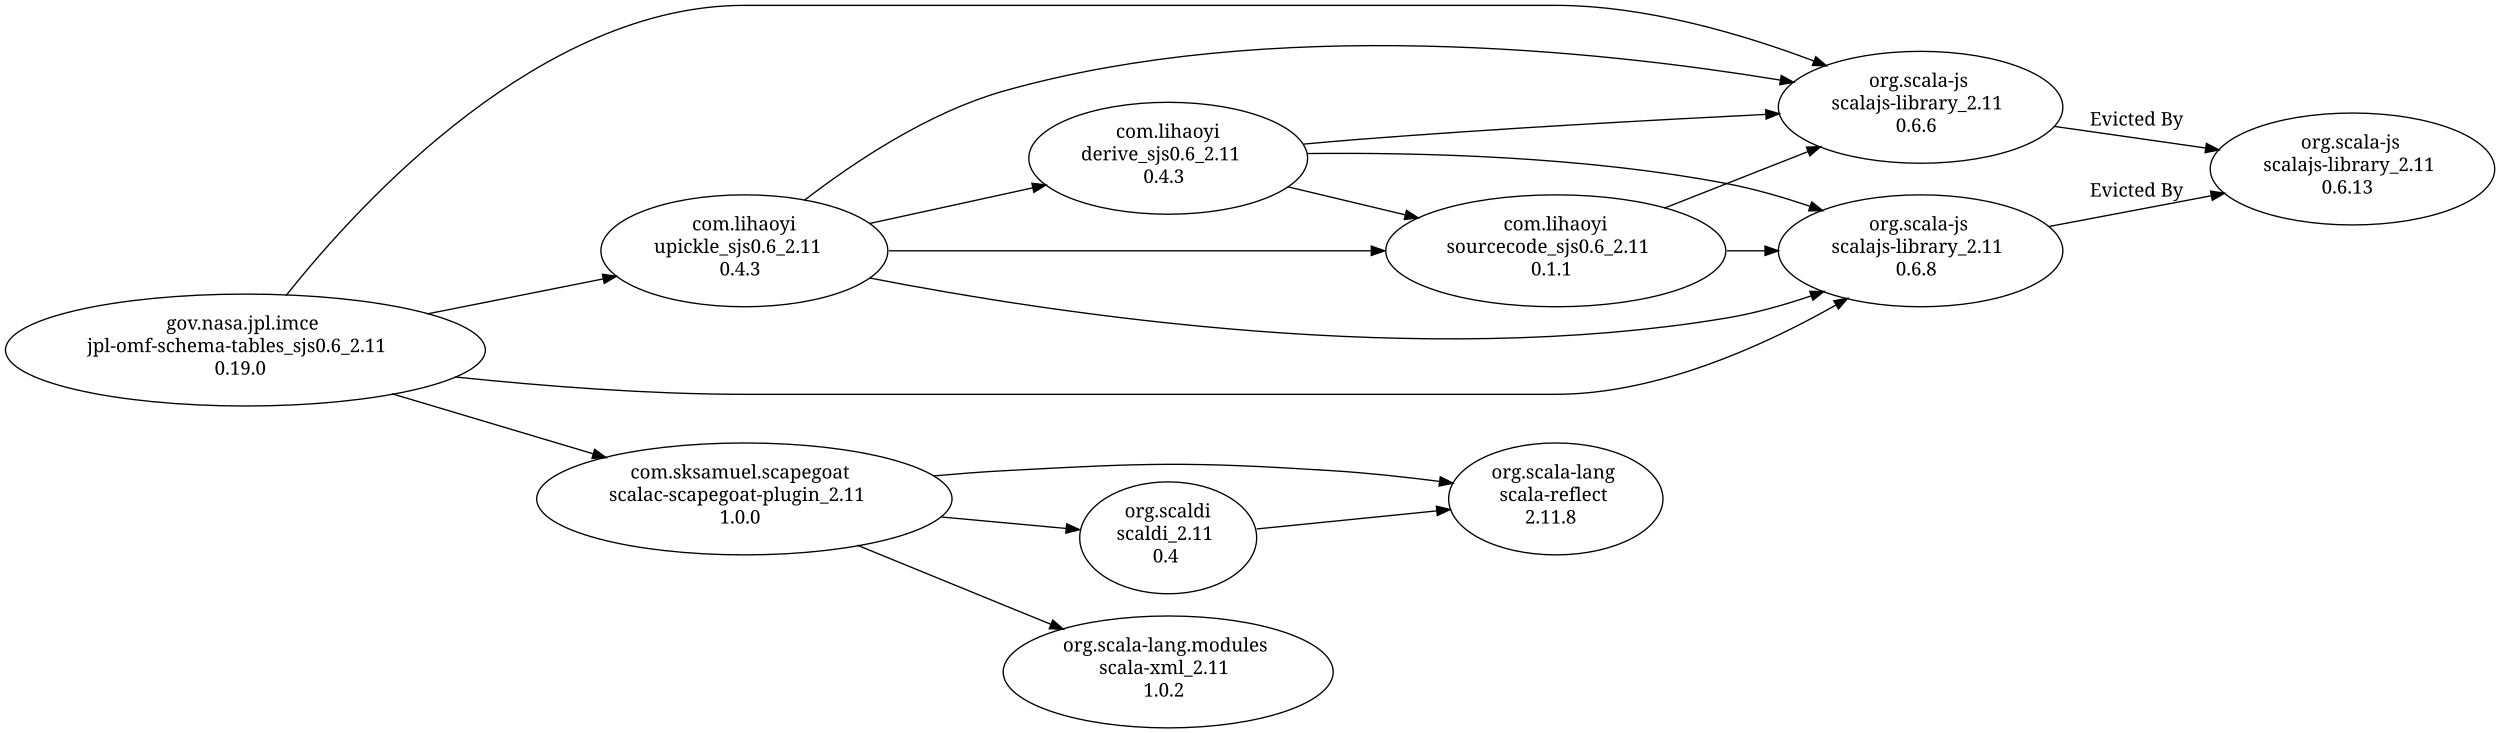
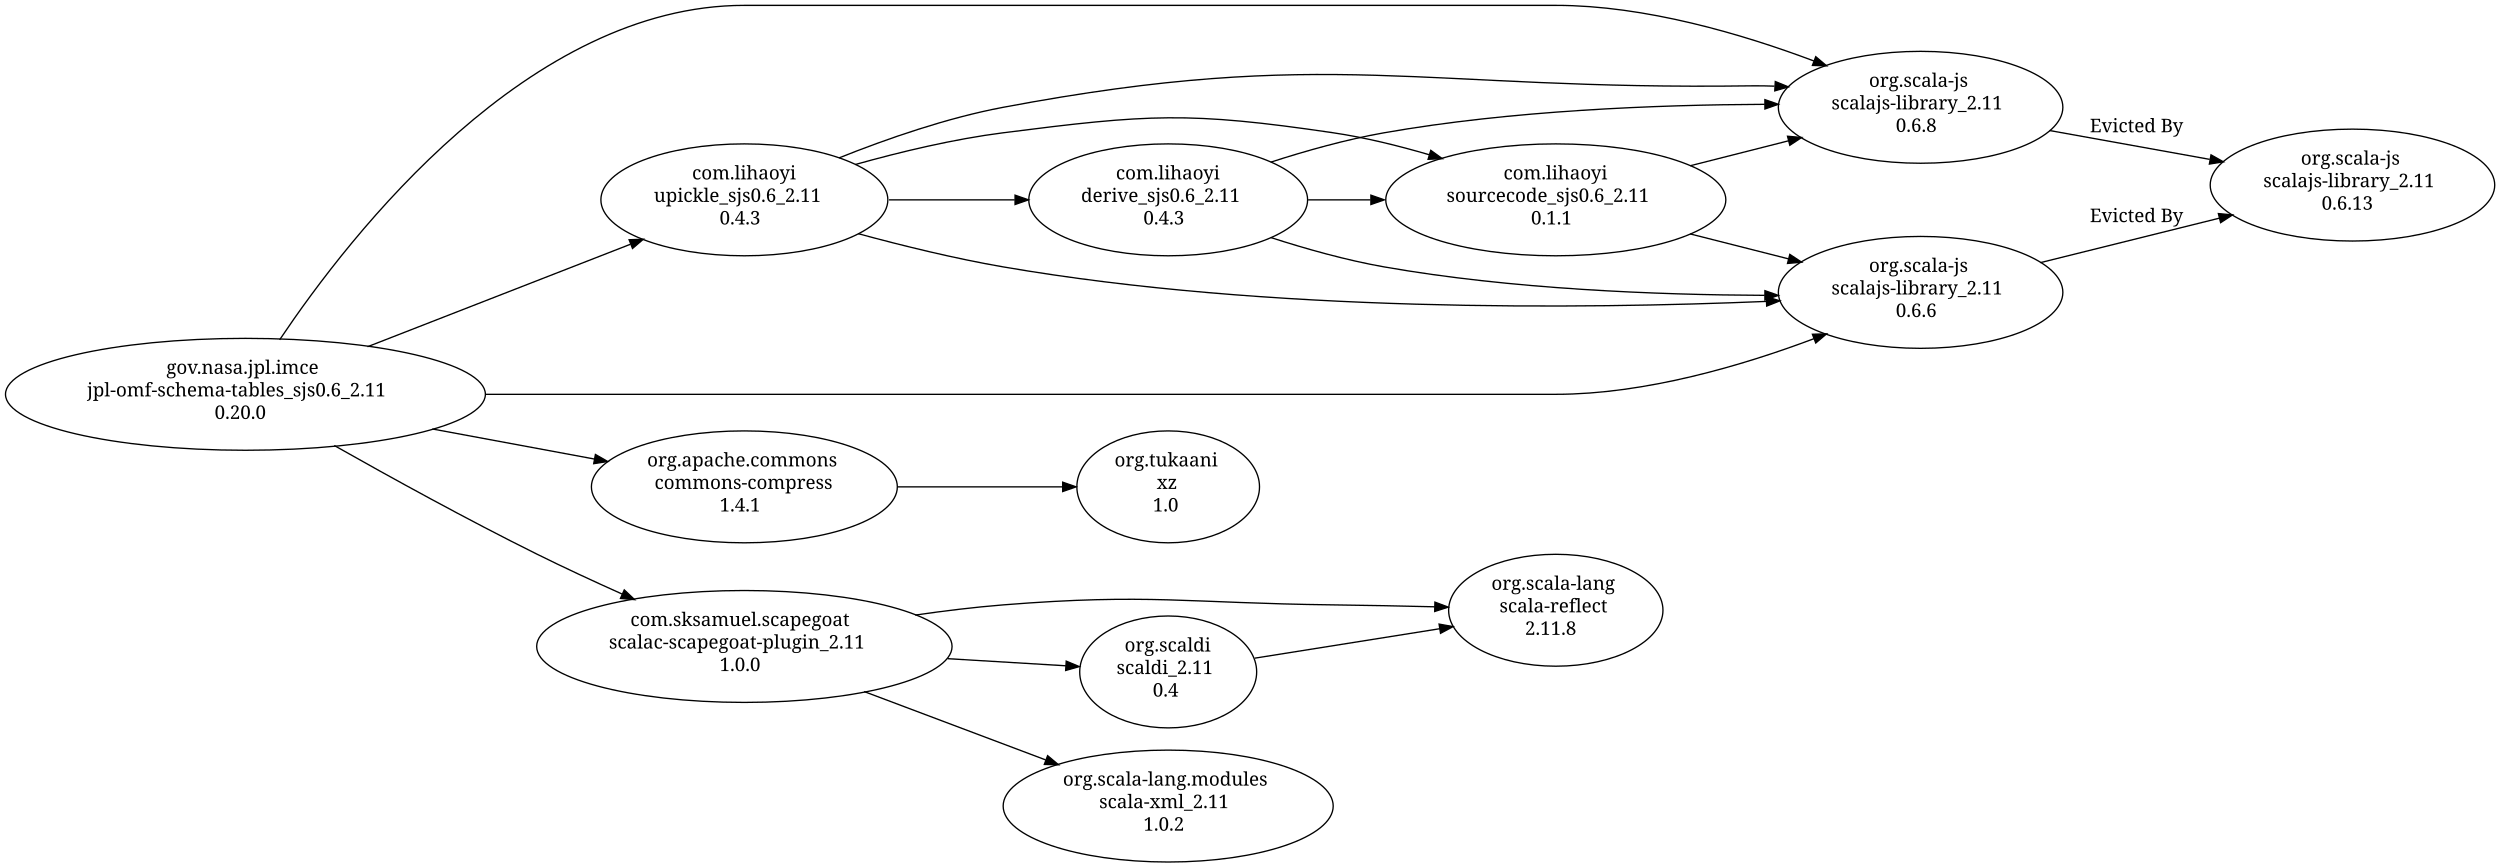
- <svg xmlns="http://www.w3.org/2000/svg" width="1864pt" height="546pt" viewBox="0.00 0.00 1864.00 546.00">
-   <g id="graph1" class="graph" transform="scale(1 1) rotate(0) translate(4 542)">
-     <polygon fill="white" stroke="white" points="-4,5 -4,-542 1861,-542 1861,5 -4,5" />
+ <svg xmlns="http://www.w3.org/2000/svg" width="1864pt" height="646pt" viewBox="0.00 0.00 1864.00 646.00">
+   <g id="graph1" class="graph" transform="scale(1 1) rotate(0) translate(4 642)">
+     <polygon fill="white" stroke="white" points="-4,5 -4,-642 1861,-642 1861,5 -4,5" />
    <g id="node1" class="node">
-       <ellipse fill="none" stroke="black" cx="179" cy="-281" rx="178.898" ry="41.719" />
-       <text text-anchor="start" x="120" y="-296.233" font-family="Times Roman,serif" font-size="14.00">gov.nasa.jpl.imce</text>
-       <text text-anchor="start" x="61" y="-279.433" font-family="Times Roman,serif" font-size="14.00">jpl-omf-schema-tables_sjs0.6_2.11</text>
-       <text text-anchor="start" x="156" y="-262.633" font-family="Times Roman,serif" font-size="14.00">0.19.0</text>
+       <ellipse fill="none" stroke="black" cx="179" cy="-348" rx="178.898" ry="41.719" />
+       <text text-anchor="start" x="120" y="-363.233" font-family="Times Roman,serif" font-size="14.00">gov.nasa.jpl.imce</text>
+       <text text-anchor="start" x="61" y="-346.433" font-family="Times Roman,serif" font-size="14.00">jpl-omf-schema-tables_sjs0.6_2.11</text>
+       <text text-anchor="start" x="156" y="-329.633" font-family="Times Roman,serif" font-size="14.00">0.20.0</text>
    </g>
    <g id="node2" class="node">
-       <ellipse fill="none" stroke="black" cx="551" cy="-355" rx="106.98" ry="41.719" />
-       <text text-anchor="start" x="512" y="-370.233" font-family="Times Roman,serif" font-size="14.00">com.lihaoyi</text>
-       <text text-anchor="start" x="483.5" y="-353.433" font-family="Times Roman,serif" font-size="14.00">upickle_sjs0.6_2.11</text>
-       <text text-anchor="start" x="532.5" y="-336.633" font-family="Times Roman,serif" font-size="14.00">0.4.3</text>
+       <ellipse fill="none" stroke="black" cx="551" cy="-493" rx="106.98" ry="41.719" />
+       <text text-anchor="start" x="512" y="-508.233" font-family="Times Roman,serif" font-size="14.00">com.lihaoyi</text>
+       <text text-anchor="start" x="483.5" y="-491.433" font-family="Times Roman,serif" font-size="14.00">upickle_sjs0.6_2.11</text>
+       <text text-anchor="start" x="532.5" y="-474.633" font-family="Times Roman,serif" font-size="14.00">0.4.3</text>
    </g>
    <g id="edge2" class="edge">
-       <path fill="none" stroke="black" d="M314.353,-307.925C357.63,-316.534 404.868,-325.931 445.678,-334.049" />
-       <polygon fill="black" stroke="black" points="445.145,-337.511 455.636,-336.03 446.511,-330.646 445.145,-337.511" />
+       <path fill="none" stroke="black" d="M270.001,-383.471C329.803,-406.781 407.515,-437.072 466.052,-459.889" />
+       <polygon fill="black" stroke="black" points="465.056,-463.257 475.644,-463.627 467.598,-456.735 465.056,-463.257" />
+     </g>
+     <g id="node5" class="node">
+       <ellipse fill="none" stroke="black" cx="551" cy="-279" rx="114.051" ry="41.719" />
+       <text text-anchor="start" x="478.5" y="-294.233" font-family="Times Roman,serif" font-size="14.00">org.apache.commons</text>
+       <text text-anchor="start" x="484" y="-277.433" font-family="Times Roman,serif" font-size="14.00">commons-compress</text>
+       <text text-anchor="start" x="532.5" y="-260.633" font-family="Times Roman,serif" font-size="14.00">1.4.1</text>
+     </g>
+     <g id="edge10" class="edge">
+       <path fill="none" stroke="black" d="M318.313,-322.16C358.17,-314.767 401.086,-306.807 439.074,-299.76" />
+       <polygon fill="black" stroke="black" points="439.94,-303.16 449.134,-297.894 438.664,-296.277 439.94,-303.16" />
+     </g>
+     <g id="node8" class="node">
+       <ellipse fill="none" stroke="black" cx="1428" cy="-424" rx="106.066" ry="41.719" />
+       <text text-anchor="start" x="1389.5" y="-439.233" font-family="Times Roman,serif" font-size="14.00">org.scala-js</text>
+       <text text-anchor="start" x="1361.5" y="-422.433" font-family="Times Roman,serif" font-size="14.00">scalajs-library_2.11</text>
+       <text text-anchor="start" x="1409.5" y="-405.633" font-family="Times Roman,serif" font-size="14.00">0.6.6</text>
+     </g>
+     <g id="edge16" class="edge">
+       <path fill="none" stroke="black" d="M358.279,-348C419.421,-348 488.193,-348 551,-348 551,-348 551,-348 1156,-348 1222.61,-348 1295.11,-369.4 1348.5,-389.489" />
+       <polygon fill="black" stroke="black" points="1347.32,-392.782 1357.91,-393.088 1349.82,-386.245 1347.32,-392.782" />
+     </g>
+     <g id="node9" class="node">
+       <ellipse fill="none" stroke="black" cx="1428" cy="-562" rx="106.066" ry="41.719" />
+       <text text-anchor="start" x="1389.5" y="-577.233" font-family="Times Roman,serif" font-size="14.00">org.scala-js</text>
+       <text text-anchor="start" x="1361.5" y="-560.433" font-family="Times Roman,serif" font-size="14.00">scalajs-library_2.11</text>
+       <text text-anchor="start" x="1409.5" y="-543.633" font-family="Times Roman,serif" font-size="14.00">0.6.8</text>
+     </g>
+     <g id="edge24" class="edge">
+       <path fill="none" stroke="black" d="M204.48,-388.629C258.043,-468.441 390.702,-638 551,-638 551,-638 551,-638 1156,-638 1222.61,-638 1295.11,-616.6 1348.5,-596.511" />
+       <polygon fill="black" stroke="black" points="1349.82,-599.755 1357.91,-592.912 1347.32,-593.218 1349.82,-599.755" />
+     </g>
+     <g id="node11" class="node">
+       <ellipse fill="none" stroke="black" cx="551" cy="-160" rx="154.856" ry="41.719" />
+       <text text-anchor="start" x="466" y="-175.233" font-family="Times Roman,serif" font-size="14.00">com.sksamuel.scapegoat</text>
+       <text text-anchor="start" x="450" y="-158.433" font-family="Times Roman,serif" font-size="14.00">scalac-scapegoat-plugin_2.11</text>
+       <text text-anchor="start" x="532.5" y="-141.633" font-family="Times Roman,serif" font-size="14.00">1.0.0</text>
+     </g>
+     <g id="edge34" class="edge">
+       <path fill="none" stroke="black" d="M245.208,-309.833C287.804,-285.743 344.608,-254.476 396,-229 416.46,-218.858 438.744,-208.53 459.869,-199.06" />
+       <polygon fill="black" stroke="black" points="461.455,-202.185 469.162,-194.915 458.604,-195.792 461.455,-202.185" />
+     </g>
+     <g id="node3" class="node">
+       <ellipse fill="none" stroke="black" cx="867" cy="-493" rx="103.945" ry="41.719" />
+       <text text-anchor="start" x="828" y="-508.233" font-family="Times Roman,serif" font-size="14.00">com.lihaoyi</text>
+       <text text-anchor="start" x="802" y="-491.433" font-family="Times Roman,serif" font-size="14.00">derive_sjs0.6_2.11</text>
+       <text text-anchor="start" x="848.5" y="-474.633" font-family="Times Roman,serif" font-size="14.00">0.4.3</text>
+     </g>
+     <g id="edge4" class="edge">
+       <path fill="none" stroke="black" d="M658.865,-493C689.065,-493 721.991,-493 752.557,-493" />
+       <polygon fill="black" stroke="black" points="752.825,-496.5 762.825,-493 752.825,-489.5 752.825,-496.5" />
+     </g>
+     <g id="node4" class="node">
+       <ellipse fill="none" stroke="black" cx="1156" cy="-493" rx="126.78" ry="41.719" />
+       <text text-anchor="start" x="1117" y="-508.233" font-family="Times Roman,serif" font-size="14.00">com.lihaoyi</text>
+       <text text-anchor="start" x="1074.5" y="-491.433" font-family="Times Roman,serif" font-size="14.00">sourcecode_sjs0.6_2.11</text>
+       <text text-anchor="start" x="1137.5" y="-474.633" font-family="Times Roman,serif" font-size="14.00">0.1.1</text>
+     </g>
+     <g id="edge8" class="edge">
+       <path fill="none" stroke="black" d="M633.698,-519.339C667.517,-528.815 707.261,-538.318 744,-543 852.456,-556.821 881.834,-558.936 990,-543 1013.58,-539.526 1038.45,-533.417 1061.57,-526.636" />
+       <polygon fill="black" stroke="black" points="1062.79,-529.924 1071.36,-523.694 1060.77,-523.22 1062.79,-529.924" />
+     </g>
+     <g id="edge20" class="edge">
+       <path fill="none" stroke="black" d="M635.847,-467.776C669.28,-458.692 708.184,-449.172 744,-443 941.73,-408.926 1176.28,-411.543 1313,-417.268" />
+       <polygon fill="black" stroke="black" points="1312.94,-420.769 1323.08,-417.703 1313.24,-413.775 1312.94,-420.769" />
+     </g>
+     <g id="edge28" class="edge">
+       <path fill="none" stroke="black" d="M621.455,-524.224C657.381,-538.579 702.211,-554.136 744,-562 987.822,-607.884 1053.92,-574.444 1302,-578 1307.58,-578.08 1313.29,-577.988 1319.05,-577.757" />
+       <polygon fill="black" stroke="black" points="1319.65,-581.229 1329.45,-577.197 1319.27,-574.239 1319.65,-581.229" />
+     </g>
+     <g id="edge6" class="edge">
+       <path fill="none" stroke="black" d="M971.336,-493C986.455,-493 1002.21,-493 1017.87,-493" />
+       <polygon fill="black" stroke="black" points="1018.14,-496.5 1028.14,-493 1018.14,-489.5 1018.14,-496.5" />
+     </g>
+     <g id="edge18" class="edge">
+       <path fill="none" stroke="black" d="M943.408,-464.924C969.845,-456.38 999.896,-447.948 1028,-443 1122.55,-426.352 1231.49,-422.136 1311.78,-421.784" />
+       <polygon fill="black" stroke="black" points="1311.93,-425.284 1321.92,-421.759 1311.91,-418.284 1311.93,-425.284" />
+     </g>
+     <g id="edge26" class="edge">
+       <path fill="none" stroke="black" d="M943.408,-521.076C969.845,-529.62 999.896,-538.052 1028,-543 1122.55,-559.648 1231.49,-563.864 1311.78,-564.216" />
+       <polygon fill="black" stroke="black" points="1311.91,-567.716 1321.92,-564.241 1311.93,-560.716 1311.91,-567.716" />
+     </g>
+     <g id="edge14" class="edge">
+       <path fill="none" stroke="black" d="M1256.12,-467.601C1280.09,-461.522 1305.65,-455.037 1329.54,-448.977" />
+       <polygon fill="black" stroke="black" points="1330.48,-452.35 1339.31,-446.498 1328.76,-445.565 1330.48,-452.35" />
+     </g>
+     <g id="edge22" class="edge">
+       <path fill="none" stroke="black" d="M1256.12,-518.399C1280.09,-524.478 1305.65,-530.963 1329.54,-537.023" />
+       <polygon fill="black" stroke="black" points="1328.76,-540.435 1339.31,-539.502 1330.48,-533.65 1328.76,-540.435" />
    </g>
    <g id="node6" class="node">
-       <ellipse fill="none" stroke="black" cx="1428" cy="-462" rx="106.066" ry="41.719" />
-       <text text-anchor="start" x="1389.5" y="-477.233" font-family="Times Roman,serif" font-size="14.00">org.scala-js</text>
-       <text text-anchor="start" x="1361.5" y="-460.433" font-family="Times Roman,serif" font-size="14.00">scalajs-library_2.11</text>
-       <text text-anchor="start" x="1409.5" y="-443.633" font-family="Times Roman,serif" font-size="14.00">0.6.6</text>
+       <ellipse fill="none" stroke="black" cx="867" cy="-279" rx="68.089" ry="41.719" />
+       <text text-anchor="start" x="827" y="-294.233" font-family="Times Roman,serif" font-size="14.00">org.tukaani</text>
+       <text text-anchor="start" x="858.5" y="-277.433" font-family="Times Roman,serif" font-size="14.00">xz</text>
+       <text text-anchor="start" x="855.5" y="-260.633" font-family="Times Roman,serif" font-size="14.00">1.0</text>
    </g>
    <g id="edge12" class="edge">
-       <path fill="none" stroke="black" d="M209.091,-321.439C266.742,-393.814 400.482,-538 551,-538 551,-538 551,-538 1156,-538 1222.61,-538 1295.11,-516.6 1348.5,-496.511" />
-       <polygon fill="black" stroke="black" points="1349.82,-499.755 1357.91,-492.912 1347.32,-493.218 1349.82,-499.755" />
+       <path fill="none" stroke="black" d="M665.53,-279C706.215,-279 751.071,-279 788.109,-279" />
+       <polygon fill="black" stroke="black" points="788.338,-282.5 798.338,-279 788.338,-275.5 788.338,-282.5" />
    </g>
    <g id="node7" class="node">
-       <ellipse fill="none" stroke="black" cx="1428" cy="-355" rx="106.066" ry="41.719" />
-       <text text-anchor="start" x="1389.5" y="-370.233" font-family="Times Roman,serif" font-size="14.00">org.scala-js</text>
-       <text text-anchor="start" x="1361.5" y="-353.433" font-family="Times Roman,serif" font-size="14.00">scalajs-library_2.11</text>
-       <text text-anchor="start" x="1409.5" y="-336.633" font-family="Times Roman,serif" font-size="14.00">0.6.8</text>
+       <ellipse fill="none" stroke="black" cx="1750" cy="-504" rx="106.066" ry="41.719" />
+       <text text-anchor="start" x="1711.5" y="-519.233" font-family="Times Roman,serif" font-size="14.00">org.scala-js</text>
+       <text text-anchor="start" x="1683.5" y="-502.433" font-family="Times Roman,serif" font-size="14.00">scalajs-library_2.11</text>
+       <text text-anchor="start" x="1727" y="-485.633" font-family="Times Roman,serif" font-size="14.00">0.6.13</text>
    </g>
-     <g id="edge20" class="edge">
-       <path fill="none" stroke="black" d="M335.292,-260.948C401.682,-254.038 480.004,-248 551,-248 551,-248 551,-248 1156,-248 1231.71,-248 1311.56,-284.342 1365,-314.666" />
-       <polygon fill="black" stroke="black" points="1363.27,-317.706 1373.68,-319.668 1366.76,-311.641 1363.27,-317.706" />
+     <g id="edge40" class="edge">
+       <path fill="none" stroke="black" d="M1517.27,-446.178C1558.71,-456.474 1608.12,-468.75 1650.73,-479.337" />
+       <polygon fill="black" stroke="black" points="1650.01,-482.764 1660.56,-481.779 1651.7,-475.971 1650.01,-482.764" />
+       <text text-anchor="middle" x="1589" y="-476.4" font-family="Times Roman,serif" font-size="14.00">Evicted By</text>
    </g>
-     <g id="node9" class="node">
-       <ellipse fill="none" stroke="black" cx="551" cy="-170" rx="154.856" ry="41.719" />
-       <text text-anchor="start" x="466" y="-185.233" font-family="Times Roman,serif" font-size="14.00">com.sksamuel.scapegoat</text>
-       <text text-anchor="start" x="450" y="-168.433" font-family="Times Roman,serif" font-size="14.00">scalac-scapegoat-plugin_2.11</text>
-       <text text-anchor="start" x="532.5" y="-151.633" font-family="Times Roman,serif" font-size="14.00">1.0.0</text>
-     </g>
-     <g id="edge30" class="edge">
-       <path fill="none" stroke="black" d="M288.099,-248.446C335.333,-234.352 390.598,-217.862 438.235,-203.648" />
-       <polygon fill="black" stroke="black" points="439.385,-206.957 447.967,-200.744 437.384,-200.249 439.385,-206.957" />
-     </g>
-     <g id="node3" class="node">
-       <ellipse fill="none" stroke="black" cx="867" cy="-424" rx="103.945" ry="41.719" />
-       <text text-anchor="start" x="828" y="-439.233" font-family="Times Roman,serif" font-size="14.00">com.lihaoyi</text>
-       <text text-anchor="start" x="802" y="-422.433" font-family="Times Roman,serif" font-size="14.00">derive_sjs0.6_2.11</text>
-       <text text-anchor="start" x="848.5" y="-405.633" font-family="Times Roman,serif" font-size="14.00">0.4.3</text>
-     </g>
-     <g id="edge4" class="edge">
-       <path fill="none" stroke="black" d="M644.528,-375.422C682.781,-383.775 727.119,-393.456 766.1,-401.968" />
-       <polygon fill="black" stroke="black" points="765.371,-405.391 775.888,-404.105 766.865,-398.552 765.371,-405.391" />
-     </g>
-     <g id="node4" class="node">
-       <ellipse fill="none" stroke="black" cx="1156" cy="-355" rx="126.78" ry="41.719" />
-       <text text-anchor="start" x="1117" y="-370.233" font-family="Times Roman,serif" font-size="14.00">com.lihaoyi</text>
-       <text text-anchor="start" x="1074.5" y="-353.433" font-family="Times Roman,serif" font-size="14.00">sourcecode_sjs0.6_2.11</text>
-       <text text-anchor="start" x="1137.5" y="-336.633" font-family="Times Roman,serif" font-size="14.00">0.1.1</text>
-     </g>
-     <g id="edge8" class="edge">
-       <path fill="none" stroke="black" d="M658.813,-355C759.208,-355 909.349,-355 1018.36,-355" />
-       <polygon fill="black" stroke="black" points="1018.45,-358.5 1028.45,-355 1018.45,-351.5 1018.45,-358.5" />
-     </g>
-     <g id="edge16" class="edge">
-       <path fill="none" stroke="black" d="M595.516,-392.474C632.578,-421.071 688.139,-458.163 744,-474 942.704,-530.335 1187.07,-504.597 1323.38,-482.294" />
-       <polygon fill="black" stroke="black" points="1324.12,-485.72 1333.41,-480.627 1322.97,-478.814 1324.12,-485.72" />
-     </g>
-     <g id="edge24" class="edge">
-       <path fill="none" stroke="black" d="M644.549,-334.696C784.563,-307.439 1056.5,-266.628 1284,-305 1304.63,-308.48 1326.25,-314.58 1346.29,-321.349" />
-       <polygon fill="black" stroke="black" points="1345.39,-324.741 1355.98,-324.717 1347.69,-318.129 1345.39,-324.741" />
-     </g>
-     <g id="edge6" class="edge">
-       <path fill="none" stroke="black" d="M956.068,-402.735C983.783,-396.118 1014.7,-388.735 1043.79,-381.791" />
-       <polygon fill="black" stroke="black" points="1044.66,-385.182 1053.57,-379.455 1043.03,-378.373 1044.66,-385.182" />
-     </g>
-     <g id="edge14" class="edge">
-       <path fill="none" stroke="black" d="M967.852,-434.531C981.342,-435.788 995.002,-436.984 1008,-438 1110.85,-446.041 1228.08,-452.516 1312.5,-456.704" />
-       <polygon fill="black" stroke="black" points="1312.47,-460.207 1322.63,-457.204 1312.81,-453.215 1312.47,-460.207" />
-     </g>
-     <g id="edge22" class="edge">
-       <path fill="none" stroke="black" d="M970.791,-427.516C1055.75,-428.43 1178.67,-425.242 1284,-405 1304.32,-401.094 1325.67,-394.909 1345.51,-388.201" />
-       <polygon fill="black" stroke="black" points="1346.82,-391.453 1355.12,-384.874 1344.53,-384.838 1346.82,-391.453" />
-     </g>
-     <g id="edge10" class="edge">
-       <path fill="none" stroke="black" d="M1236.87,-386.814C1270.65,-400.103 1309.9,-415.54 1344,-428.957" />
-       <polygon fill="black" stroke="black" points="1342.89,-432.281 1353.48,-432.684 1345.45,-425.767 1342.89,-432.281" />
-     </g>
-     <g id="edge18" class="edge">
-       <path fill="none" stroke="black" d="M1283.64,-355C1293.06,-355 1302.54,-355 1311.9,-355" />
-       <polygon fill="black" stroke="black" points="1311.99,-358.5 1321.99,-355 1311.99,-351.5 1311.99,-358.5" />
-     </g>
-     <g id="node5" class="node">
-       <ellipse fill="none" stroke="black" cx="1750" cy="-416" rx="106.066" ry="41.719" />
-       <text text-anchor="start" x="1711.5" y="-431.233" font-family="Times Roman,serif" font-size="14.00">org.scala-js</text>
-       <text text-anchor="start" x="1683.5" y="-414.433" font-family="Times Roman,serif" font-size="14.00">scalajs-library_2.11</text>
-       <text text-anchor="start" x="1727" y="-397.633" font-family="Times Roman,serif" font-size="14.00">0.6.13</text>
-     </g>
-     <g id="edge36" class="edge">
-       <path fill="none" stroke="black" d="M1527.68,-447.76C1563.39,-442.659 1603.82,-436.882 1640.33,-431.667" />
-       <polygon fill="black" stroke="black" points="1641.11,-435.091 1650.52,-430.212 1640.12,-428.161 1641.11,-435.091" />
-       <text text-anchor="middle" x="1589" y="-448.4" font-family="Times Roman,serif" font-size="14.00">Evicted By</text>
-     </g>
-     <g id="edge38" class="edge">
-       <path fill="none" stroke="black" d="M1523.3,-373.054C1561.51,-380.293 1605.68,-388.66 1644.83,-396.076" />
-       <polygon fill="black" stroke="black" points="1644.19,-399.517 1654.66,-397.939 1645.49,-392.639 1644.19,-399.517" />
-       <text text-anchor="middle" x="1589" y="-395.4" font-family="Times Roman,serif" font-size="14.00">Evicted By</text>
-     </g>
-     <g id="node8" class="node">
-       <ellipse fill="none" stroke="black" cx="1156" cy="-170" rx="79.903" ry="41.719" />
-       <text text-anchor="start" x="1108" y="-185.233" font-family="Times Roman,serif" font-size="14.00">org.scala-lang</text>
-       <text text-anchor="start" x="1114" y="-168.433" font-family="Times Roman,serif" font-size="14.00">scala-reflect</text>
-       <text text-anchor="start" x="1133" y="-151.633" font-family="Times Roman,serif" font-size="14.00">2.11.8</text>
-     </g>
-     <g id="edge28" class="edge">
-       <path fill="none" stroke="black" d="M692.1,-187.136C709.556,-188.73 727.172,-190.087 744,-191 853.173,-196.922 880.883,-197.875 990,-191 1015.85,-189.371 1043.83,-186.33 1069.32,-183.057" />
-       <polygon fill="black" stroke="black" points="1069.87,-186.515 1079.33,-181.744 1068.96,-179.574 1069.87,-186.515" />
+     <g id="edge42" class="edge">
+       <path fill="none" stroke="black" d="M1524.17,-544.677C1561.77,-537.905 1605.03,-530.113 1643.56,-523.173" />
+       <polygon fill="black" stroke="black" points="1644.54,-526.552 1653.77,-521.334 1643.3,-519.662 1644.54,-526.552" />
+       <text text-anchor="middle" x="1589" y="-543.4" font-family="Times Roman,serif" font-size="14.00">Evicted By</text>
    </g>
    <g id="node10" class="node">
+       <ellipse fill="none" stroke="black" cx="1156" cy="-187" rx="79.903" ry="41.719" />
+       <text text-anchor="start" x="1108" y="-202.233" font-family="Times Roman,serif" font-size="14.00">org.scala-lang</text>
+       <text text-anchor="start" x="1114" y="-185.433" font-family="Times Roman,serif" font-size="14.00">scala-reflect</text>
+       <text text-anchor="start" x="1133" y="-168.633" font-family="Times Roman,serif" font-size="14.00">2.11.8</text>
+     </g>
+     <g id="edge32" class="edge">
+       <path fill="none" stroke="black" d="M678.348,-183.392C700.177,-186.558 722.688,-189.299 744,-191 852.987,-199.697 880.675,-192.317 990,-191 1014.58,-190.704 1041.19,-190.161 1065.77,-189.57" />
+       <polygon fill="black" stroke="black" points="1065.88,-193.068 1075.8,-189.323 1065.71,-186.07 1065.88,-193.068" />
+     </g>
+     <g id="node12" class="node">
      <ellipse fill="none" stroke="black" cx="867" cy="-141" rx="65.968" ry="41.719" />
      <text text-anchor="start" x="834.5" y="-156.233" font-family="Times Roman,serif" font-size="14.00">org.scaldi</text>
      <text text-anchor="start" x="828.5" y="-139.433" font-family="Times Roman,serif" font-size="14.00">scaldi_2.11</text>
      <text text-anchor="start" x="855.5" y="-122.633" font-family="Times Roman,serif" font-size="14.00">0.4</text>
    </g>
-     <g id="edge32" class="edge">
-       <path fill="none" stroke="black" d="M697.899,-156.519C730.053,-153.568 762.824,-150.56 790.848,-147.989" />
-       <polygon fill="black" stroke="black" points="791.31,-151.461 800.948,-147.062 790.67,-144.49 791.31,-151.461" />
+     <g id="edge36" class="edge">
+       <path fill="none" stroke="black" d="M702.521,-150.89C733.14,-149.049 764.084,-147.188 790.743,-145.585" />
+       <polygon fill="black" stroke="black" points="790.969,-149.078 800.741,-144.984 790.549,-142.091 790.969,-149.078" />
    </g>
-     <g id="node11" class="node">
+     <g id="node13" class="node">
      <ellipse fill="none" stroke="black" cx="867" cy="-41" rx="123.037" ry="41.719" />
      <text text-anchor="start" x="788.5" y="-56.233" font-family="Times Roman,serif" font-size="14.00">org.scala-lang.modules</text>
      <text text-anchor="start" x="815.5" y="-39.433" font-family="Times Roman,serif" font-size="14.00">scala-xml_2.11</text>
      <text text-anchor="start" x="848.5" y="-22.633" font-family="Times Roman,serif" font-size="14.00">1.0.2</text>
    </g>
-     <g id="edge34" class="edge">
-       <path fill="none" stroke="black" d="M635.057,-135.542C668.898,-121.682 708.297,-105.564 744,-91 755.452,-86.329 767.507,-81.419 779.409,-76.576" />
-       <polygon fill="black" stroke="black" points="780.963,-79.722 788.907,-72.712 778.325,-73.238 780.963,-79.722" />
+     <g id="edge38" class="edge">
+       <path fill="none" stroke="black" d="M640.286,-126.377C682.62,-110.434 733.128,-91.414 775.715,-75.376" />
+       <polygon fill="black" stroke="black" points="777.11,-78.591 785.235,-71.791 774.643,-72.04 777.11,-78.591" />
    </g>
-     <g id="edge26" class="edge">
-       <path fill="none" stroke="black" d="M932.94,-147.617C972.738,-151.61 1023.96,-156.75 1067.28,-161.097" />
-       <polygon fill="black" stroke="black" points="1066.95,-164.581 1077.25,-162.098 1067.65,-157.616 1066.95,-164.581" />
+     <g id="edge30" class="edge">
+       <path fill="none" stroke="black" d="M931.498,-151.266C972.173,-157.74 1025.2,-166.18 1069.5,-173.232" />
+       <polygon fill="black" stroke="black" points="1068.97,-176.691 1079.4,-174.807 1070.07,-169.778 1068.97,-176.691" />
    </g>
  </g>
</svg>
